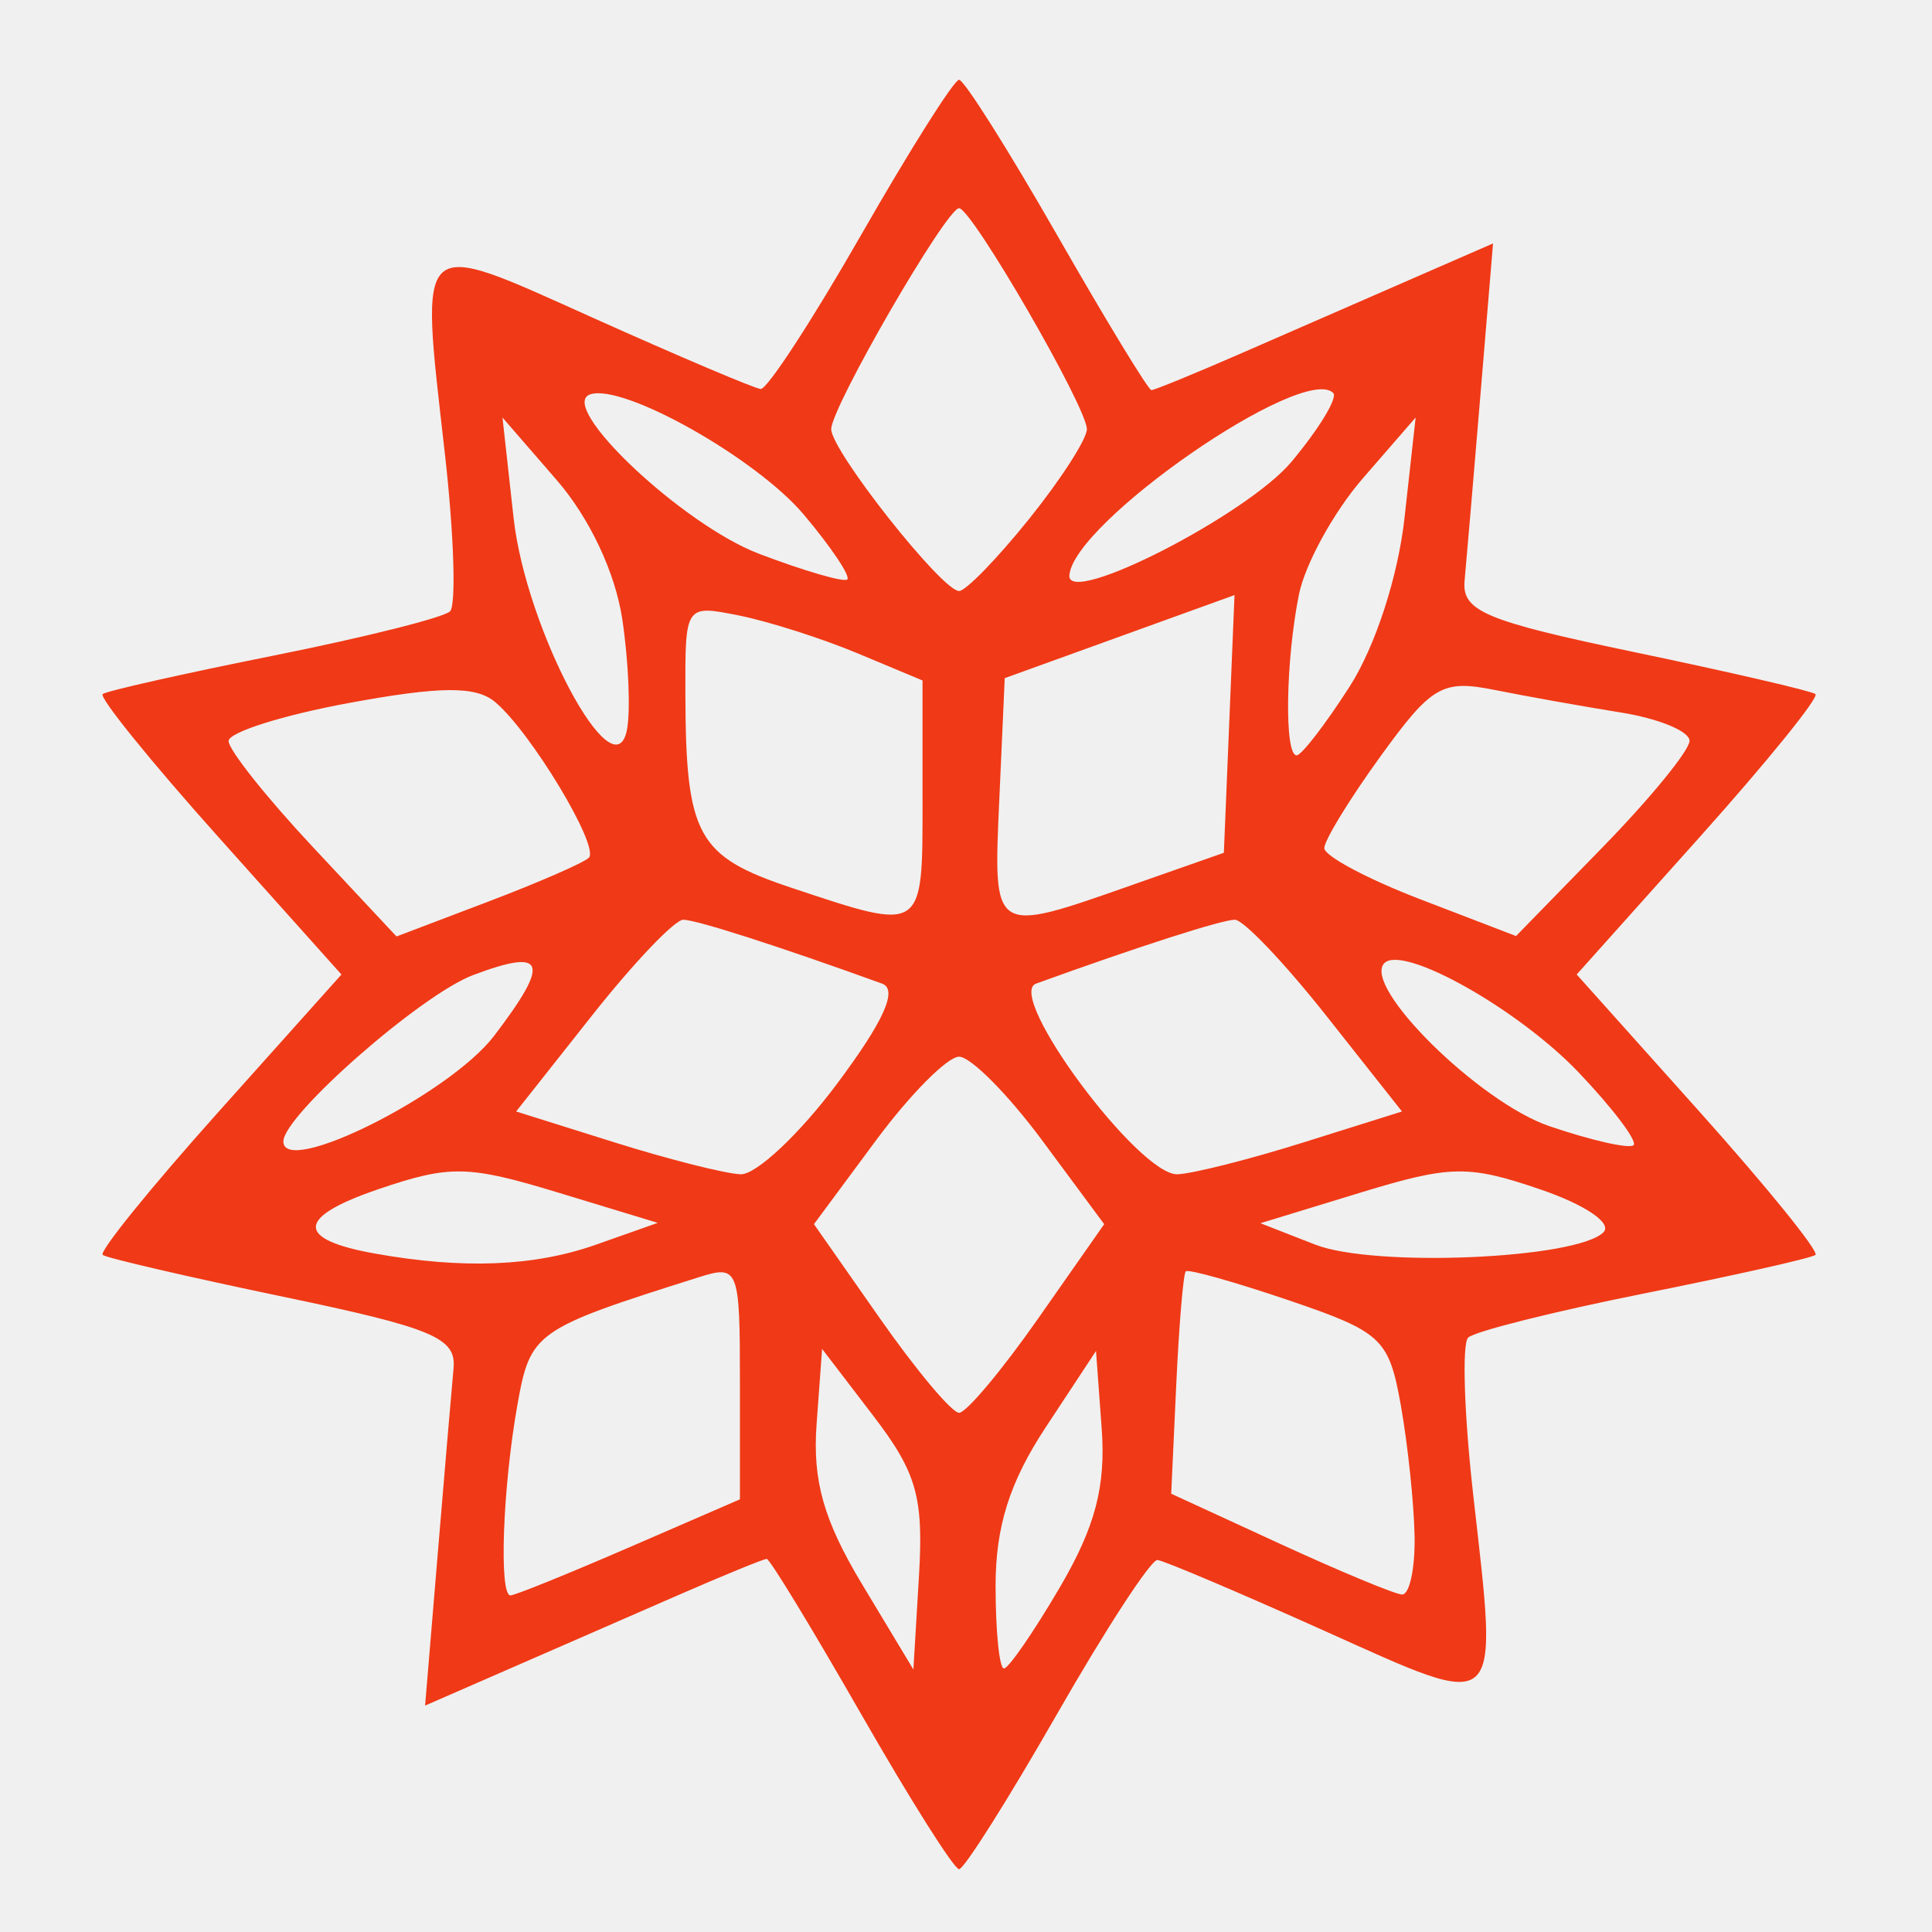
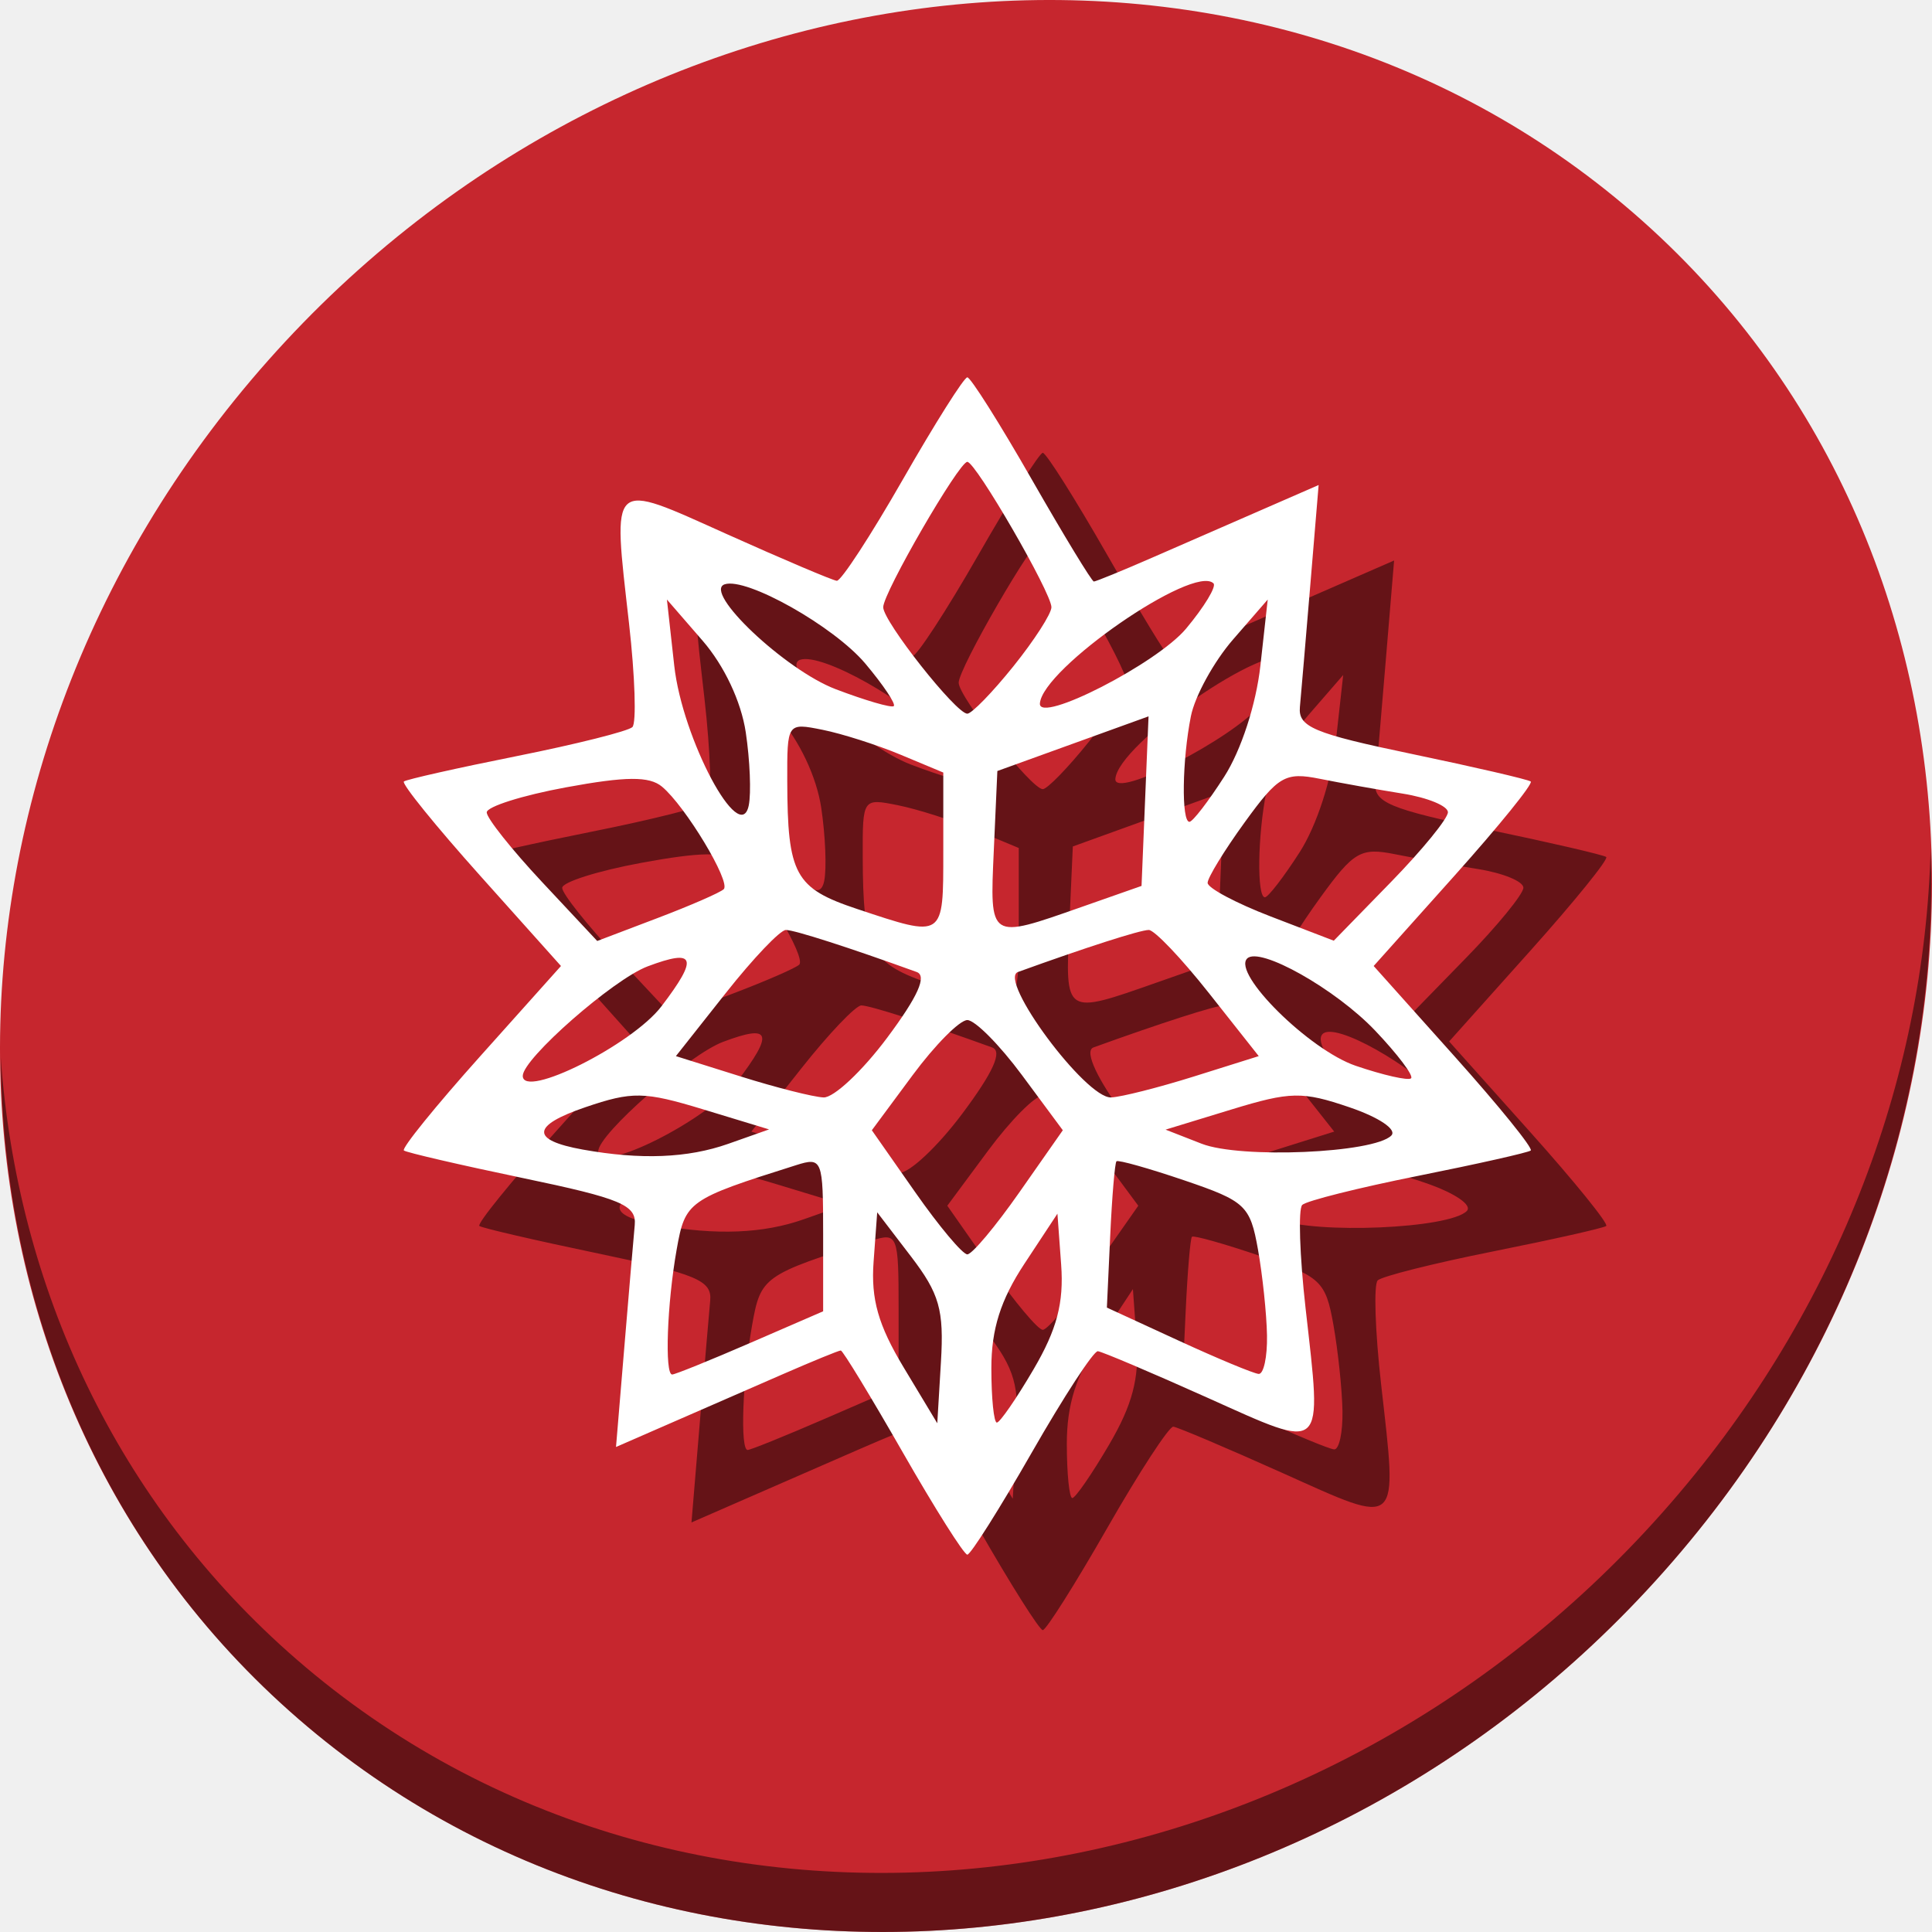
- <svg xmlns="http://www.w3.org/2000/svg" xmlns:xlink="http://www.w3.org/1999/xlink" width="128" height="128" version="1.1" id="svg2">
+ <svg xmlns="http://www.w3.org/2000/svg" xmlns:xlink="http://www.w3.org/1999/xlink" width="512" height="512" version="1.1" id="svg2">
  <defs id="defs10">
    <linearGradient x1="0" y1="128" x2="128" y2="0" id="gradient" gradientUnits="userSpaceOnUse">
      <stop id="start" style="stop-color:#dbdbdb;stop-opacity:1" offset="0" />
      <stop id="stop" style="stop-color:#757575;stop-opacity:1" offset="1" />
    </linearGradient>
    <linearGradient x1="56" y1="80" x2="56" y2="16" id="linearGradient3842" xlink:href="#linearGradient5105-8" gradientUnits="userSpaceOnUse" gradientTransform="translate(23.59322,18.25424)" />
    <linearGradient id="linearGradient5105-8">
      <stop id="stop5107-4" style="stop-color:#f5f5f5;stop-opacity:1" offset="0" />
      <stop id="stop5109-4" style="stop-color:#ebebeb;stop-opacity:1" offset="1" />
    </linearGradient>
  </defs>
-   <path style="fill:#f03916;fill-opacity:1;stroke-width:1.21" d="m 57.051,113.561 c -3.237,-5.654 -6.05,-10.28 -6.252,-10.28 -0.202,0 -2.862,1.089 -5.912,2.42 -3.05,1.331 -8.06,3.517 -11.134,4.859 l -5.589,2.439 0.833,-10.001 C 29.455,97.497 29.929,91.943 30.049,90.655 30.238,88.637 28.687,87.984 18.774,85.915 12.452,84.595 7.066,83.347 6.804,83.142 6.542,82.937 9.994,78.672 14.475,73.666 l 8.147,-9.102 -8.147,-9.102 C 9.994,50.455 6.542,46.19 6.804,45.983 7.066,45.776 12.18,44.626 18.169,43.427 c 5.989,-1.199 11.229,-2.514 11.645,-2.923 0.416,-0.409 0.264,-5.099 -0.337,-10.423 -1.662,-14.716 -2.06,-14.353 9.866,-8.999 5.656,2.539 10.631,4.65 11.054,4.69 0.423,0.041 3.418,-4.552 6.654,-10.206 3.237,-5.654 6.157,-10.28 6.49,-10.28 0.333,0 3.253,4.626 6.49,10.28 3.237,5.654 6.05,10.28 6.252,10.28 0.202,0 2.862,-1.089 5.912,-2.42 3.05,-1.331 8.06,-3.517 11.134,-4.859 l 5.589,-2.439 -0.833,10.001 c -0.458,5.5 -0.932,11.054 -1.052,12.342 -0.189,2.019 1.363,2.671 11.275,4.74 6.322,1.32 11.708,2.568 11.97,2.773 0.262,0.205 -3.19,4.47 -7.671,9.476 l -8.147,9.102 8.147,9.102 c 4.481,5.006 7.932,9.272 7.671,9.479 -0.262,0.207 -5.376,1.357 -11.365,2.555 -5.989,1.199 -11.229,2.514 -11.645,2.923 -0.416,0.409 -0.264,5.099 0.337,10.423 1.662,14.716 2.06,14.353 -9.866,8.999 -5.656,-2.539 -10.631,-4.65 -11.054,-4.69 -0.423,-0.041 -3.418,4.552 -6.654,10.206 -3.237,5.654 -6.157,10.28 -6.49,10.28 -0.333,0 -3.253,-4.626 -6.49,-10.28 z m 0.809,-19.758 -3.394,-4.436 -0.365,4.99 c -0.275,3.757 0.473,6.381 3.025,10.621 l 3.389,5.631 0.369,-6.185 c 0.313,-5.238 -0.15,-6.864 -3.025,-10.621 z m 12.357,11.364 c 2.345,-4.002 3.053,-6.686 2.773,-10.518 l -0.376,-5.145 -3.327,5.048 c -2.395,3.633 -3.327,6.581 -3.327,10.518 0,3.009 0.249,5.47 0.554,5.47 0.305,0 1.971,-2.418 3.703,-5.373 z m -28.534,-2.649 7.339,-3.183 v -7.788 c 0,-7.524 -0.092,-7.759 -2.722,-6.928 -10.897,3.44 -11.163,3.627 -12.028,8.499 -0.966,5.436 -1.223,12.582 -0.453,12.582 0.289,0 3.828,-1.432 7.864,-3.183 z m 52.036,-0.749 c -0.038,-2.163 -0.448,-6.058 -0.909,-8.657 -0.786,-4.421 -1.261,-4.868 -7.395,-6.953 -3.606,-1.226 -6.69,-2.094 -6.854,-1.93 -0.164,0.164 -0.448,3.546 -0.632,7.516 l -0.334,7.217 7.19,3.31 c 3.954,1.82 7.598,3.337 8.097,3.369 0.499,0.033 0.876,-1.71 0.838,-3.873 z M 68.782,87.352 73.156,81.104 69.047,75.556 c -2.26,-3.051 -4.738,-5.548 -5.506,-5.548 -0.768,0 -3.246,2.496 -5.506,5.548 l -4.109,5.548 4.374,6.249 c 2.406,3.437 4.765,6.249 5.241,6.249 0.477,0 2.835,-2.812 5.241,-6.249 z m -29.317,-4.882 4.113,-1.452 -6.62,-2.013 c -5.954,-1.81 -7.151,-1.832 -11.892,-0.217 -5.435,1.852 -5.518,3.315 -0.241,4.261 5.834,1.047 10.565,0.859 14.641,-0.58 z m 66.768,-0.829 c 0.601,-0.601 -1.213,-1.829 -4.216,-2.852 -4.745,-1.617 -5.934,-1.594 -11.892,0.228 l -6.62,2.024 3.63,1.418 c 3.906,1.527 17.329,0.952 19.099,-0.818 z M 55.458,71.801 c 3.109,-4.164 4.045,-6.249 2.981,-6.634 -6.796,-2.461 -12.308,-4.232 -13.171,-4.232 -0.566,0 -3.289,2.858 -6.051,6.352 l -5.022,6.352 6.506,2.043 c 3.578,1.124 7.343,2.077 8.365,2.117 1.022,0.041 3.899,-2.658 6.392,-5.998 z m 30.922,3.881 6.506,-2.043 -5.022,-6.352 c -2.762,-3.494 -5.485,-6.352 -6.051,-6.352 -0.863,0 -6.375,1.771 -13.171,4.232 -2.071,0.75 6.821,12.734 9.373,12.632 1.022,-0.041 4.787,-0.993 8.365,-2.117 z M 32.733,68.631 c 3.756,-4.925 3.438,-5.847 -1.39,-4.029 -3.451,1.299 -12.569,9.296 -12.569,11.023 0,2.386 11.014,-3.132 13.959,-6.994 z m 71.861,2.424 c -3.986,-4.187 -11.631,-8.49 -12.874,-7.247 -1.518,1.518 6.271,9.217 10.929,10.803 2.779,0.946 5.288,1.514 5.575,1.263 0.287,-0.252 -1.346,-2.42 -3.63,-4.818 z M 39.013,56.827 c 0.733,-0.733 -3.872,-8.376 -6.223,-10.327 -1.275,-1.058 -3.623,-1.04 -9.665,0.073 -4.389,0.809 -7.981,1.944 -7.981,2.523 0,0.579 2.503,3.729 5.563,7 l 5.563,5.948 6.069,-2.306 c 3.338,-1.268 6.341,-2.578 6.674,-2.911 z m 72.923,-7.747 c 0,-0.63 -2.042,-1.473 -4.537,-1.873 -2.495,-0.4 -6.261,-1.073 -8.367,-1.495 -3.473,-0.696 -4.177,-0.288 -7.562,4.384 -2.053,2.834 -3.732,5.577 -3.732,6.096 0,0.519 2.858,2.042 6.352,3.384 l 6.352,2.44 5.747,-5.895 c 3.161,-3.242 5.747,-6.41 5.747,-7.04 z m -50.816,3.928 v -7.926 l -4.299,-1.796 c -2.364,-0.988 -5.903,-2.117 -7.864,-2.509 -3.559,-0.712 -3.565,-0.702 -3.549,5.185 0.026,9.414 0.77,10.773 7.034,12.858 8.801,2.931 8.679,3.013 8.679,-5.812 z m 13.914,5.615 6.05,-2.124 0.353,-8.537 0.353,-8.537 -7.612,2.752 -7.612,2.752 -0.358,8.003 c -0.404,9.044 -0.516,8.972 8.827,5.692 z M 41.23,41.033 C 40.764,37.93 39.062,34.317 36.878,31.799 l -3.588,-4.137 0.737,6.654 c 0.817,7.374 6.637,18.292 7.503,14.074 0.255,-1.243 0.12,-4.553 -0.301,-7.357 z m 48.175,4.474 c 1.707,-2.66 3.216,-7.29 3.648,-11.192 l 0.737,-6.654 -3.5,4.032 c -1.925,2.217 -3.831,5.688 -4.236,7.713 -0.882,4.412 -0.969,10.638 -0.149,10.638 0.323,0 1.898,-2.042 3.499,-4.537 z M 53.27,34.112 c -3.156,-3.751 -11.966,-8.718 -14.163,-7.986 -2.244,0.748 6.091,8.626 11.174,10.561 2.967,1.129 5.598,1.897 5.847,1.707 0.249,-0.191 -1.037,-2.118 -2.859,-4.282 z m 14.907,0.275 c 2.108,-2.623 3.832,-5.302 3.832,-5.953 0,-1.454 -7.628,-14.639 -8.469,-14.639 -0.841,0 -8.469,13.185 -8.469,14.639 0,1.435 7.336,10.722 8.469,10.722 0.443,0 2.529,-2.146 4.637,-4.769 z m 17.391,-3.796 c 1.831,-2.193 3.074,-4.244 2.762,-4.556 -1.98,-1.98 -17.264,8.594 -17.482,12.096 -0.129,2.076 11.788,-4.028 14.72,-7.54 z" id="path27" />
+   <g id="g845">
+     <path style="fill:#c6262e;fill-opacity:1;stroke-width:11.11" d="M 432.913,56.474 C 535.106,145.049 538.74,306.174 441.03,416.373 343.32,526.572 181.28,544.101 79.087,455.526 -23.106,366.951 -26.74,205.826 70.97,95.627 168.68,-14.572 330.72,-32.101 432.913,56.474 Z" id="path27-3" />
+     <path style="opacity:1;fill:#000000;fill-opacity:0.49;stroke-width:11.11" d="M 511.636,224.904 C 510.084,286.215 486.474,349.058 440.669,400.718 342.959,510.917 180.919,528.446 78.726,439.871 30.827,398.356 4.497,340.923 0.194,280.229 0.799,346.585 27.117,410.482 79.079,455.519 181.272,544.094 343.32,526.556 441.022,416.366 490.727,360.308 514.027,291.075 511.636,224.904 Z" id="path51" />
+     <path style="fill:#000000;fill-opacity:0.49;stroke-width:3.184" d="m 259.271,404.946 c -8.518,-14.88 -15.921,-27.054 -16.453,-27.054 -0.531,0 -7.532,2.866 -15.558,6.368 -8.026,3.503 -21.212,9.256 -29.302,12.786 l -14.709,6.418 2.193,-26.319 c 1.206,-14.475 2.452,-29.091 2.769,-32.479 0.496,-5.313 -3.586,-7.03 -29.673,-12.476 -16.637,-3.473 -30.813,-6.757 -31.502,-7.298 -0.689,-0.541 8.395,-11.762 20.187,-24.937 L 168.663,276 147.224,252.045 c -11.792,-13.175 -20.876,-24.4 -20.187,-24.945 0.689,-0.544 14.148,-3.571 29.91,-6.725 15.761,-3.154 29.552,-6.616 30.645,-7.692 1.094,-1.076 0.694,-13.42 -0.888,-27.43 -4.373,-38.729 -5.422,-37.772 25.964,-23.683 14.886,6.682 27.977,12.236 29.091,12.344 1.114,0.108 8.995,-11.979 17.513,-26.859 C 267.789,132.175 275.474,120 276.35,120 c 0.876,0 8.561,12.175 17.079,27.054 8.518,14.88 15.921,27.054 16.453,27.054 0.531,0 7.532,-2.866 15.558,-6.368 8.026,-3.503 21.212,-9.256 29.302,-12.786 l 14.709,-6.418 -2.193,26.319 c -1.206,14.475 -2.452,29.091 -2.769,32.48 -0.496,5.313 3.586,7.03 29.673,12.475 16.637,3.473 30.813,6.757 31.502,7.298 0.689,0.541 -8.395,11.763 -20.187,24.938 L 384.037,276 l 21.439,23.955 c 11.792,13.175 20.876,24.4 20.187,24.945 -0.689,0.544 -14.148,3.571 -29.91,6.725 -15.761,3.154 -29.552,6.616 -30.645,7.692 -1.094,1.076 -0.694,13.42 0.888,27.43 4.373,38.729 5.422,37.772 -25.964,23.684 -14.886,-6.682 -27.976,-12.236 -29.091,-12.344 -1.114,-0.108 -8.995,11.979 -17.513,26.859 C 284.911,419.825 277.226,432 276.35,432 c -0.876,0 -8.561,-12.175 -17.079,-27.054 z m 2.13,-51.996 -8.932,-11.675 -0.96,13.132 c -0.723,9.888 1.244,16.793 7.96,27.952 l 8.92,14.82 0.972,-16.277 c 0.823,-13.785 -0.396,-18.064 -7.96,-27.952 z m 32.52,29.906 c 6.173,-10.533 8.035,-17.595 7.298,-27.681 l -0.988,-13.54 -8.756,13.284 c -6.303,9.561 -8.756,17.318 -8.756,27.681 0,7.918 0.656,14.397 1.458,14.397 0.802,0 5.187,-6.363 9.745,-14.14 z m -75.094,-6.972 19.314,-8.376 v -20.495 c 0,-19.801 -0.242,-20.419 -7.164,-18.234 -28.678,9.053 -29.377,9.546 -31.655,22.368 -2.542,14.305 -3.219,33.113 -1.192,33.113 0.76,0 10.074,-3.769 20.697,-8.376 z m 136.942,-1.972 c -0.101,-5.692 -1.178,-15.944 -2.393,-22.782 -2.067,-11.634 -3.319,-12.812 -19.462,-18.299 -9.489,-3.225 -17.605,-5.511 -18.037,-5.078 -0.431,0.432 -1.18,9.333 -1.663,19.779 l -0.879,18.993 18.921,8.711 c 10.406,4.791 19.995,8.781 21.309,8.868 1.313,0.087 2.305,-4.5 2.204,-10.192 z m -65.625,-37.938 11.512,-16.445 -10.814,-14.6 c -5.948,-8.03 -12.469,-14.6 -14.491,-14.6 -2.022,0 -8.543,6.57 -14.491,14.6 l -10.814,14.6 11.512,16.445 c 6.332,9.045 12.539,16.445 13.793,16.445 1.255,0 7.462,-7.4 13.793,-16.445 z m -77.155,-12.848 10.823,-3.821 -17.423,-5.298 c -15.669,-4.764 -18.819,-4.822 -31.297,-0.57 -14.303,4.874 -14.521,8.723 -0.634,11.214 15.352,2.754 27.803,2.261 38.53,-1.525 z m 175.713,-2.182 c 1.583,-1.583 -3.193,-4.814 -11.095,-7.507 -12.488,-4.255 -15.615,-4.195 -31.297,0.6 l -17.423,5.327 9.552,3.733 c 10.281,4.017 45.605,2.505 50.262,-2.152 z m -133.622,-25.897 c 8.181,-10.959 10.646,-16.445 7.844,-17.46 -17.885,-6.477 -32.391,-11.138 -34.661,-11.138 -1.49,0 -8.657,7.522 -15.925,16.717 l -13.216,16.716 17.122,5.378 c 9.417,2.958 19.323,5.465 22.014,5.572 2.691,0.108 10.261,-6.996 16.823,-15.785 z m 81.377,10.213 17.122,-5.378 -13.216,-16.716 c -7.269,-9.194 -14.435,-16.717 -15.925,-16.717 -2.27,0 -16.776,4.662 -34.661,11.138 -5.45,1.974 17.951,33.512 24.666,33.245 2.691,-0.108 12.597,-2.615 22.014,-5.572 z m -141.182,-18.553 c 9.885,-12.96 9.048,-15.388 -3.658,-10.604 -9.083,3.419 -33.079,24.463 -33.079,29.009 0,6.279 28.985,-8.243 36.736,-18.405 z m 189.117,6.38 c -10.491,-11.018 -30.61,-22.344 -33.881,-19.073 -3.995,3.995 16.503,24.256 28.762,28.43 7.313,2.49 13.915,3.985 14.671,3.323 0.756,-0.662 -3.543,-6.368 -9.552,-12.68 z m -172.59,-37.446 c 1.93,-1.93 -10.191,-22.043 -16.378,-27.178 -3.354,-2.784 -9.535,-2.737 -25.434,0.192 -11.552,2.129 -21.003,5.117 -21.003,6.64 0,1.523 6.588,9.814 14.641,18.422 l 14.641,15.652 15.97,-6.068 c 8.784,-3.338 16.687,-6.785 17.563,-7.661 z m 191.912,-20.389 c 0,-1.658 -5.373,-3.875 -11.94,-4.928 -6.567,-1.053 -16.476,-2.824 -22.019,-3.935 -9.141,-1.833 -10.993,-0.759 -19.901,11.537 -5.402,7.457 -9.822,14.676 -9.822,16.042 0,1.366 7.522,5.373 16.717,8.905 l 16.716,6.421 15.124,-15.514 c 8.319,-8.533 15.124,-16.87 15.124,-18.528 z m -133.732,10.338 v -20.859 l -11.314,-4.727 c -6.223,-2.6 -15.536,-5.572 -20.697,-6.604 -9.366,-1.873 -9.383,-1.848 -9.34,13.646 0.069,24.774 2.026,28.351 18.51,33.84 23.163,7.713 22.84,7.929 22.84,-15.296 z m 36.617,14.776 15.921,-5.589 0.928,-22.468 0.928,-22.468 -20.033,7.242 -20.033,7.242 -0.942,21.062 c -1.064,23.802 -1.359,23.612 23.23,14.979 z m -88.963,-46.29 c -1.225,-8.168 -5.705,-17.674 -11.454,-24.303 l -9.442,-10.887 1.941,17.513 c 2.151,19.407 17.467,48.138 19.746,37.039 0.671,-3.27 0.315,-11.983 -0.791,-19.362 z m 126.782,11.776 c 4.492,-7.001 8.463,-19.185 9.601,-29.453 l 1.941,-17.513 -9.21,10.61 c -5.066,5.836 -10.082,14.97 -11.148,20.299 -2.322,11.61 -2.551,27.997 -0.391,27.997 0.851,0 4.994,-5.373 9.207,-11.94 z m -95.096,-29.99 c -8.305,-9.87 -31.49,-22.943 -37.272,-21.015 -5.906,1.969 16.03,22.702 29.407,27.793 7.808,2.972 14.733,4.993 15.389,4.492 0.656,-0.501 -2.73,-5.573 -7.523,-11.269 z m 39.231,0.723 c 5.547,-6.902 10.085,-13.952 10.085,-15.666 0,-3.827 -20.075,-38.524 -22.289,-38.524 -2.214,0 -22.289,34.698 -22.289,38.524 0,3.777 19.305,28.216 22.289,28.216 1.165,0 6.657,-5.647 12.204,-12.55 z m 45.768,-9.989 c 4.819,-5.773 8.09,-11.168 7.269,-11.989 -5.212,-5.212 -45.433,22.618 -46.007,31.832 -0.34,5.464 31.022,-10.601 38.738,-19.843 z" id="path34" />
+     <path id="path27" d="m 239.271,384.946 c -8.518,-14.88 -15.921,-27.054 -16.453,-27.054 -0.531,0 -7.532,2.866 -15.558,6.368 -8.026,3.503 -21.212,9.256 -29.302,12.786 l -14.709,6.418 2.193,-26.319 c 1.206,-14.475 2.452,-29.091 2.769,-32.479 0.496,-5.313 -3.586,-7.03 -29.673,-12.476 -16.637,-3.473 -30.813,-6.757 -31.502,-7.298 -0.689,-0.541 8.395,-11.762 20.187,-24.937 L 148.663,256 127.224,232.045 c -11.792,-13.175 -20.876,-24.4 -20.187,-24.945 0.689,-0.544 14.148,-3.571 29.91,-6.725 15.761,-3.154 29.552,-6.616 30.645,-7.692 1.094,-1.076 0.694,-13.42 -0.888,-27.43 -4.373,-38.729 -5.422,-37.772 25.964,-23.683 14.886,6.682 27.977,12.236 29.091,12.344 1.114,0.108 8.995,-11.979 17.513,-26.859 C 247.789,112.175 255.474,100 256.35,100 c 0.876,0 8.561,12.175 17.079,27.054 8.518,14.88 15.921,27.054 16.453,27.054 0.531,0 7.532,-2.866 15.558,-6.368 8.026,-3.503 21.212,-9.256 29.302,-12.786 l 14.709,-6.418 -2.193,26.319 c -1.206,14.475 -2.452,29.091 -2.769,32.48 -0.496,5.313 3.586,7.03 29.673,12.475 16.637,3.473 30.813,6.757 31.502,7.298 0.689,0.541 -8.395,11.763 -20.187,24.938 L 364.037,256 l 21.439,23.955 c 11.792,13.175 20.876,24.4 20.187,24.945 -0.689,0.544 -14.148,3.571 -29.91,6.725 -15.761,3.154 -29.552,6.616 -30.645,7.692 -1.094,1.076 -0.694,13.42 0.888,27.43 4.373,38.729 5.422,37.772 -25.964,23.684 -14.886,-6.682 -27.976,-12.236 -29.091,-12.344 -1.114,-0.108 -8.995,11.979 -17.513,26.859 C 264.911,399.825 257.226,412 256.35,412 c -0.876,0 -8.561,-12.175 -17.079,-27.054 z m 2.13,-51.996 -8.932,-11.675 -0.96,13.132 c -0.723,9.888 1.244,16.793 7.96,27.952 l 8.92,14.82 0.972,-16.277 c 0.823,-13.785 -0.396,-18.064 -7.96,-27.952 z m 32.52,29.906 c 6.173,-10.533 8.035,-17.595 7.298,-27.681 l -0.988,-13.54 -8.756,13.284 c -6.303,9.561 -8.756,17.318 -8.756,27.681 0,7.918 0.656,14.397 1.458,14.397 0.802,0 5.187,-6.363 9.745,-14.14 z m -75.094,-6.972 19.314,-8.376 v -20.495 c 0,-19.801 -0.242,-20.419 -7.164,-18.234 -28.678,9.053 -29.377,9.546 -31.655,22.368 -2.542,14.305 -3.219,33.113 -1.192,33.113 0.76,0 10.074,-3.769 20.697,-8.376 z m 136.942,-1.972 c -0.101,-5.692 -1.178,-15.944 -2.393,-22.782 -2.067,-11.634 -3.319,-12.812 -19.462,-18.299 -9.489,-3.225 -17.605,-5.511 -18.037,-5.078 -0.431,0.432 -1.18,9.333 -1.663,19.779 l -0.879,18.993 18.921,8.711 c 10.406,4.791 19.995,8.781 21.309,8.868 1.313,0.087 2.305,-4.5 2.204,-10.192 z m -65.625,-37.938 11.512,-16.445 -10.814,-14.6 c -5.948,-8.03 -12.469,-14.6 -14.491,-14.6 -2.022,0 -8.543,6.57 -14.491,14.6 l -10.814,14.6 11.512,16.445 c 6.332,9.045 12.539,16.445 13.793,16.445 1.255,0 7.462,-7.4 13.793,-16.445 z m -77.155,-12.848 10.823,-3.821 -17.423,-5.298 c -15.669,-4.764 -18.819,-4.822 -31.297,-0.57 -14.303,4.874 -14.521,8.723 -0.634,11.214 15.352,2.754 27.803,2.261 38.53,-1.525 z m 175.713,-2.182 c 1.583,-1.583 -3.193,-4.814 -11.095,-7.507 -12.488,-4.255 -15.615,-4.195 -31.297,0.6 l -17.423,5.327 9.552,3.733 c 10.281,4.017 45.605,2.505 50.262,-2.152 z m -133.622,-25.897 c 8.181,-10.959 10.646,-16.445 7.844,-17.46 -17.885,-6.477 -32.391,-11.138 -34.661,-11.138 -1.49,0 -8.657,7.522 -15.925,16.717 l -13.216,16.716 17.122,5.378 c 9.417,2.958 19.323,5.465 22.014,5.572 2.691,0.108 10.261,-6.996 16.823,-15.785 z m 81.377,10.213 17.122,-5.378 -13.216,-16.716 c -7.269,-9.194 -14.435,-16.717 -15.925,-16.717 -2.27,0 -16.776,4.662 -34.661,11.138 -5.45,1.974 17.951,33.512 24.666,33.245 2.691,-0.108 12.597,-2.615 22.014,-5.572 z m -141.182,-18.553 c 9.885,-12.96 9.048,-15.388 -3.658,-10.604 -9.083,3.419 -33.079,24.463 -33.079,29.009 0,6.279 28.985,-8.243 36.736,-18.405 z m 189.117,6.38 c -10.491,-11.018 -30.61,-22.344 -33.881,-19.073 -3.995,3.995 16.503,24.256 28.762,28.43 7.313,2.49 13.915,3.985 14.671,3.323 0.756,-0.662 -3.543,-6.368 -9.552,-12.68 z m -172.59,-37.446 c 1.93,-1.93 -10.191,-22.043 -16.378,-27.178 -3.354,-2.784 -9.535,-2.737 -25.434,0.192 -11.552,2.129 -21.003,5.117 -21.003,6.64 0,1.523 6.588,9.814 14.641,18.422 l 14.641,15.652 15.97,-6.068 c 8.784,-3.338 16.687,-6.785 17.563,-7.661 z m 191.912,-20.389 c 0,-1.658 -5.373,-3.875 -11.94,-4.928 -6.567,-1.053 -16.476,-2.824 -22.019,-3.935 -9.141,-1.833 -10.993,-0.759 -19.901,11.537 -5.402,7.457 -9.822,14.676 -9.822,16.042 0,1.366 7.522,5.373 16.717,8.905 l 16.716,6.421 15.124,-15.514 c 8.319,-8.533 15.124,-16.87 15.124,-18.528 z m -133.732,10.338 v -20.859 l -11.314,-4.727 c -6.223,-2.6 -15.536,-5.572 -20.697,-6.604 -9.366,-1.873 -9.383,-1.848 -9.34,13.646 0.069,24.774 2.026,28.351 18.51,33.84 23.163,7.713 22.84,7.929 22.84,-15.296 z m 36.617,14.776 15.921,-5.589 0.928,-22.468 0.928,-22.468 -20.033,7.242 -20.033,7.242 -0.942,21.062 c -1.064,23.802 -1.359,23.612 23.23,14.979 z m -88.963,-46.29 c -1.225,-8.168 -5.705,-17.674 -11.454,-24.303 l -9.442,-10.887 1.941,17.513 c 2.151,19.407 17.467,48.138 19.746,37.039 0.671,-3.27 0.315,-11.983 -0.791,-19.362 z m 126.782,11.776 c 4.492,-7.001 8.463,-19.185 9.601,-29.453 l 1.941,-17.513 -9.21,10.61 c -5.066,5.836 -10.082,14.97 -11.148,20.299 -2.322,11.61 -2.551,27.997 -0.391,27.997 0.851,0 4.994,-5.373 9.207,-11.94 z m -95.096,-29.99 c -8.305,-9.87 -31.49,-22.943 -37.272,-21.015 -5.906,1.969 16.03,22.702 29.407,27.793 7.808,2.972 14.733,4.993 15.389,4.492 0.656,-0.501 -2.73,-5.573 -7.523,-11.269 z m 39.231,0.723 c 5.547,-6.902 10.085,-13.952 10.085,-15.666 0,-3.827 -20.075,-38.524 -22.289,-38.524 -2.214,0 -22.289,34.698 -22.289,38.524 0,3.777 19.305,28.216 22.289,28.216 1.165,0 6.657,-5.647 12.204,-12.55 z m 45.768,-9.989 c 4.819,-5.773 8.09,-11.168 7.269,-11.989 -5.212,-5.212 -45.433,22.618 -46.007,31.832 -0.34,5.464 31.022,-10.601 38.738,-19.843 z" style="fill:#ffffff;fill-opacity:1;stroke-width:3.184" />
+   </g>
</svg>
